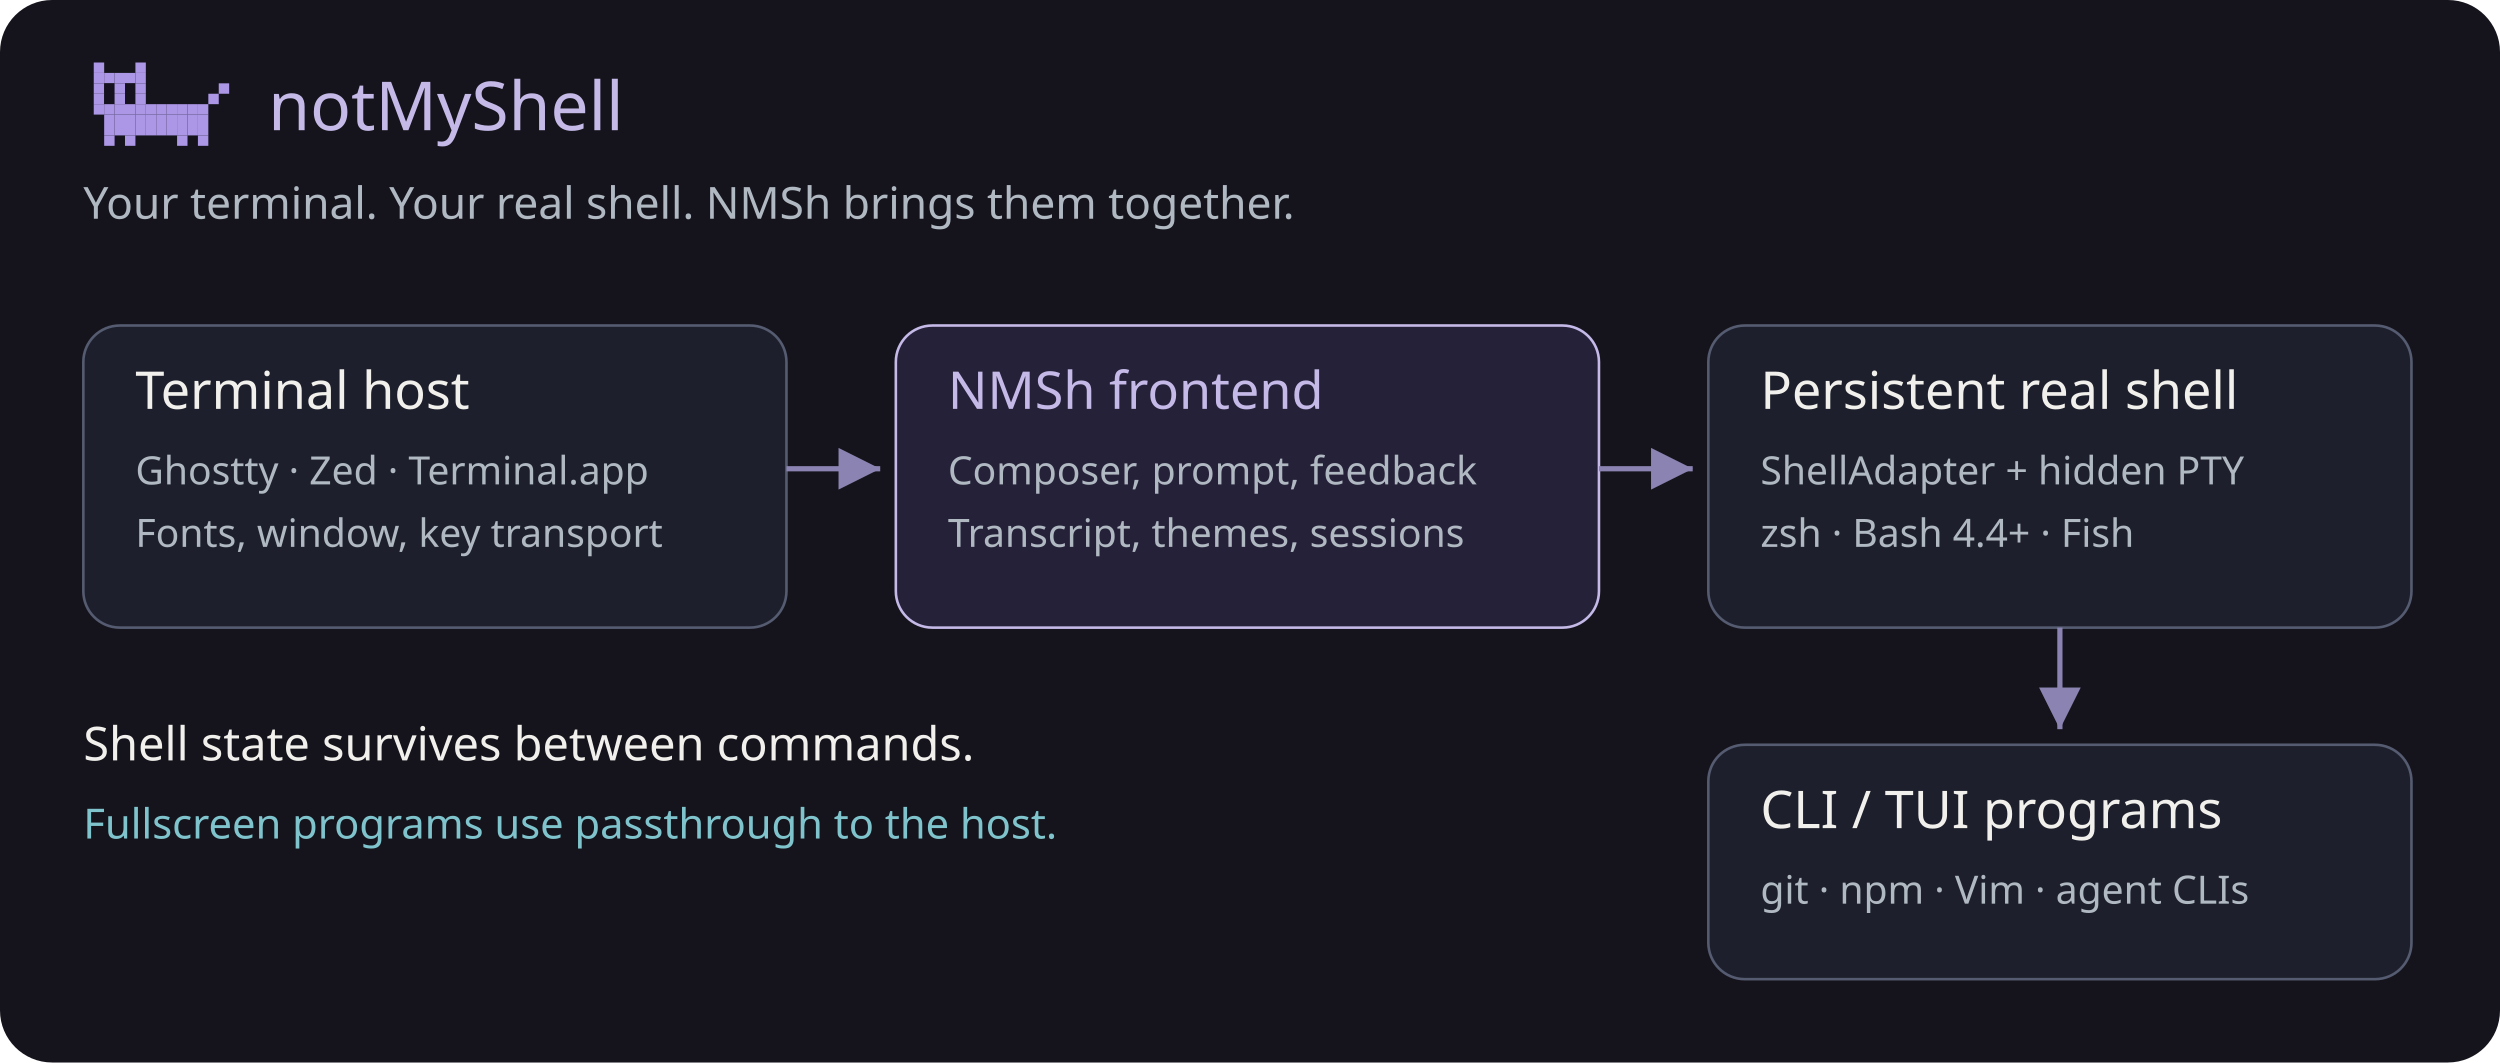
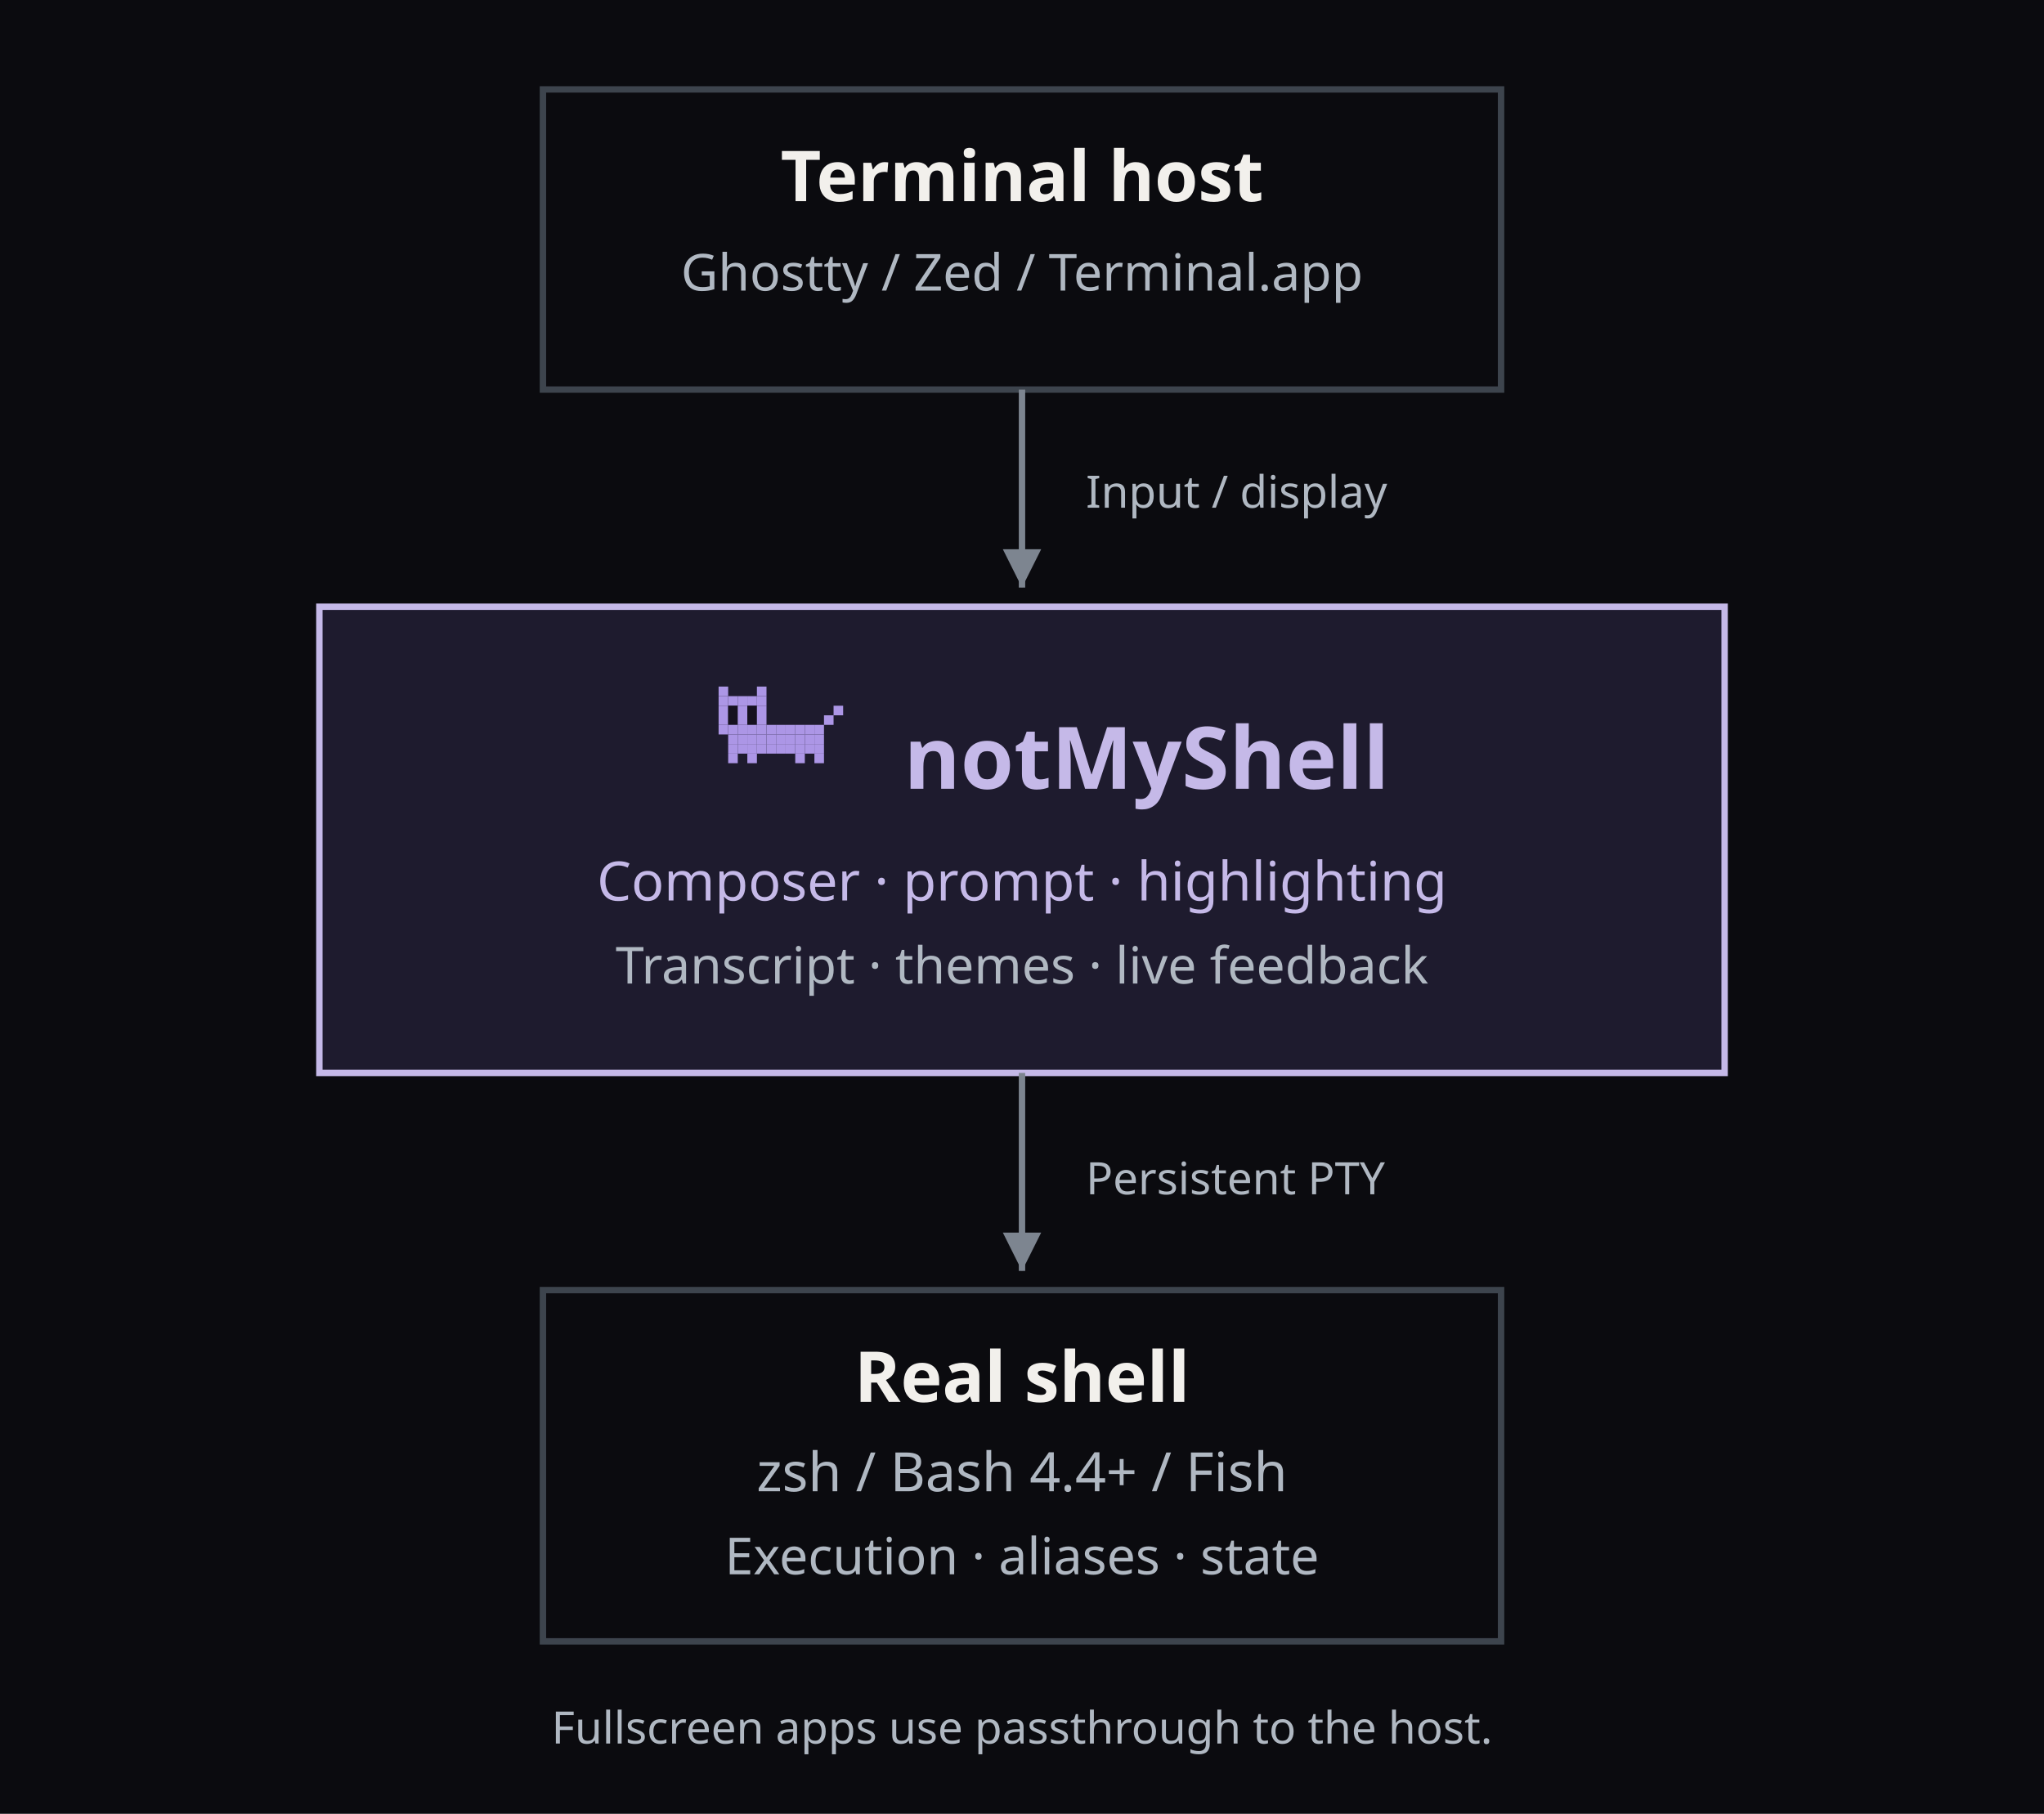
- <svg xmlns="http://www.w3.org/2000/svg" width="960" height="408" viewBox="0 0 960 408" role="img" aria-label="NMSh terminal stack">
+ <svg xmlns="http://www.w3.org/2000/svg" width="640" height="568" viewBox="0 0 640 568" role="img" aria-labelledby="title description">
  <defs>
-     <marker id="arrow" markerWidth="9" markerHeight="9" refX="8" refY="4" orient="auto">
-       <path d="M0 0 L8 4 L0 8" fill="#8b84b2" />
+     <marker id="arrow" markerWidth="7" markerHeight="7" refX="6" refY="3" orient="auto">
+       <path d="M0 0 L6 3 L0 6" fill="#7D8590" />
    </marker>
  </defs>
-   <rect width="960" height="408" rx="20" fill="#15141c" />
-   <g font-family="ui-sans-serif,system-ui,sans-serif">
-     <rect x="36" y="24" width="4" height="4" fill="#ac96e6" />
-     <rect x="52" y="24" width="4" height="4" fill="#ac96e6" />
-     <rect x="36" y="28" width="4" height="4" fill="#ac96e6" />
-     <rect x="40" y="28" width="4" height="4" fill="#ac96e6" />
-     <rect x="44" y="28" width="4" height="4" fill="#ac96e6" />
-     <rect x="48" y="28" width="4" height="4" fill="#ac96e6" />
-     <rect x="52" y="28" width="4" height="4" fill="#ac96e6" />
-     <rect x="36" y="32" width="4" height="4" fill="#ac96e6" />
-     <rect x="40" y="32" width="4" height="4" fill="#161220" />
-     <rect x="44" y="32" width="4" height="4" fill="#ac96e6" />
-     <rect x="48" y="32" width="4" height="4" fill="#161220" />
-     <rect x="52" y="32" width="4" height="4" fill="#ac96e6" />
-     <rect x="84" y="32" width="4" height="4" fill="#ac96e6" />
-     <rect x="36" y="36" width="4" height="4" fill="#ac96e6" />
-     <rect x="40" y="36" width="4" height="4" fill="#161220" />
-     <rect x="44" y="36" width="4" height="4" fill="#ac96e6" />
-     <rect x="48" y="36" width="4" height="4" fill="#161220" />
-     <rect x="52" y="36" width="4" height="4" fill="#ac96e6" />
-     <rect x="80" y="36" width="4" height="4" fill="#ac96e6" />
-     <rect x="36" y="40" width="4" height="4" fill="#ac96e6" />
-     <rect x="40" y="40" width="4" height="4" fill="#ac96e6" />
-     <rect x="44" y="40" width="4" height="4" fill="#ac96e6" />
-     <rect x="48" y="40" width="4" height="4" fill="#ac96e6" />
-     <rect x="52" y="40" width="4" height="4" fill="#ac96e6" />
-     <rect x="56" y="40" width="4" height="4" fill="#ac96e6" />
-     <rect x="60" y="40" width="4" height="4" fill="#ac96e6" />
-     <rect x="64" y="40" width="4" height="4" fill="#ac96e6" />
-     <rect x="68" y="40" width="4" height="4" fill="#ac96e6" />
-     <rect x="72" y="40" width="4" height="4" fill="#ac96e6" />
-     <rect x="76" y="40" width="4" height="4" fill="#ac96e6" />
-     <rect x="40" y="44" width="4" height="4" fill="#ac96e6" />
-     <rect x="44" y="44" width="4" height="4" fill="#ac96e6" />
-     <rect x="48" y="44" width="4" height="4" fill="#ac96e6" />
-     <rect x="52" y="44" width="4" height="4" fill="#ac96e6" />
-     <rect x="56" y="44" width="4" height="4" fill="#ac96e6" />
-     <rect x="60" y="44" width="4" height="4" fill="#ac96e6" />
-     <rect x="64" y="44" width="4" height="4" fill="#ac96e6" />
-     <rect x="68" y="44" width="4" height="4" fill="#ac96e6" />
-     <rect x="72" y="44" width="4" height="4" fill="#ac96e6" />
-     <rect x="76" y="44" width="4" height="4" fill="#ac96e6" />
-     <rect x="40" y="48" width="4" height="4" fill="#ac96e6" />
-     <rect x="44" y="48" width="4" height="4" fill="#ac96e6" />
-     <rect x="48" y="48" width="4" height="4" fill="#ac96e6" />
-     <rect x="52" y="48" width="4" height="4" fill="#ac96e6" />
-     <rect x="56" y="48" width="4" height="4" fill="#ac96e6" />
-     <rect x="60" y="48" width="4" height="4" fill="#ac96e6" />
-     <rect x="64" y="48" width="4" height="4" fill="#ac96e6" />
-     <rect x="68" y="48" width="4" height="4" fill="#ac96e6" />
-     <rect x="72" y="48" width="4" height="4" fill="#ac96e6" />
-     <rect x="76" y="48" width="4" height="4" fill="#ac96e6" />
-     <rect x="40" y="52" width="4" height="4" fill="#ac96e6" />
-     <rect x="48" y="52" width="4" height="4" fill="#ac96e6" />
-     <rect x="68" y="52" width="4" height="4" fill="#ac96e6" />
-     <rect x="76" y="52" width="4" height="4" fill="#ac96e6" />
-     <text x="103" y="50" fill="#c5b9e8" font-size="26">notMyShell</text>
-     <text x="32" y="84" fill="#b0b8c2" font-size="17">Your terminal. Your real shell. NMSh brings them together.</text>
-     <rect x="32" y="125" width="270" height="116" rx="14" fill="#1d202c" stroke="#555b70" />
-     <text x="52" y="157" fill="#f2f0ec" font-size="20">Terminal host</text>
-     <text x="52" y="186" fill="#b0b8c2" font-size="15">Ghostty · Zed · Terminal.app</text>
-     <text x="52" y="210" fill="#b0b8c2" font-size="15">Fonts, window, key transport</text>
-     <rect x="344" y="125" width="270" height="116" rx="14" fill="#252139" stroke="#c5b9e8" />
-     <text x="364" y="157" fill="#c5b9e8" font-size="20">NMSh frontend</text>
-     <text x="364" y="186" fill="#b0b8c2" font-size="15">Composer, prompt, feedback</text>
-     <text x="364" y="210" fill="#b0b8c2" font-size="15">Transcript, themes, sessions</text>
-     <rect x="656" y="125" width="270" height="116" rx="14" fill="#1d202c" stroke="#555b70" />
-     <text x="676" y="157" fill="#f2f0ec" font-size="20">Persistent real shell</text>
-     <text x="676" y="186" fill="#b0b8c2" font-size="15">ShellAdapter + hidden PTY</text>
-     <text x="676" y="210" fill="#b0b8c2" font-size="15">zsh · Bash 4.4+ · Fish</text>
-     <path d="M302 180 L338 180" fill="none" stroke="#8b84b2" stroke-width="2" marker-end="url(#arrow)" />
-     <path d="M614 180 L650 180" fill="none" stroke="#8b84b2" stroke-width="2" marker-end="url(#arrow)" />
-     <rect x="656" y="286" width="270" height="90" rx="14" fill="#1d202c" stroke="#555b70" />
-     <text x="676" y="318" fill="#f2f0ec" font-size="20">CLI / TUI programs</text>
-     <text x="676" y="347" fill="#b0b8c2" font-size="15">git · npm · Vim · agent CLIs</text>
-     <path d="M791 241 L791 280" fill="none" stroke="#8b84b2" stroke-width="2" marker-end="url(#arrow)" />
-     <text x="32" y="292" fill="#f2f0ec" font-size="18">Shell state survives between commands.</text>
-     <text x="32" y="322" fill="#7fc4cc" font-size="16">Fullscreen programs use passthrough to the host.</text>
+   <rect width="640" height="568" fill="#0B0B0F" />
+   <g font-family="ui-sans-serif, system-ui, sans-serif">
+     <rect x="170" y="28" width="300" height="94" fill="#0B0B0F" stroke="#3D444D" stroke-width="2" />
+     <text x="320" y="63" font-size="22" fill="#F2F0EC" text-anchor="middle" font-weight="600">Terminal host</text>
+     <text x="320" y="91" font-size="16" fill="#B0B8C2" text-anchor="middle">Ghostty / Zed / Terminal.app</text>
+     <path d="M320 122 L320 184" fill="none" stroke="#7D8590" stroke-width="2" marker-end="url(#arrow)" />
+     <text x="340" y="159" font-size="14" fill="#B0B8C2">Input / display</text>
+     <rect x="100" y="190" width="440" height="146" fill="#1E1B2E" stroke="#C5B9E8" stroke-width="2" />
+     <rect x="225" y="215" width="3" height="3" fill="#ac96e6" />
+     <rect x="237" y="215" width="3" height="3" fill="#ac96e6" />
+     <rect x="225" y="218" width="3" height="3" fill="#ac96e6" />
+     <rect x="228" y="218" width="3" height="3" fill="#ac96e6" />
+     <rect x="231" y="218" width="3" height="3" fill="#ac96e6" />
+     <rect x="234" y="218" width="3" height="3" fill="#ac96e6" />
+     <rect x="237" y="218" width="3" height="3" fill="#ac96e6" />
+     <rect x="225" y="221" width="3" height="3" fill="#ac96e6" />
+     <rect x="228" y="221" width="3" height="3" fill="#161220" />
+     <rect x="231" y="221" width="3" height="3" fill="#ac96e6" />
+     <rect x="234" y="221" width="3" height="3" fill="#161220" />
+     <rect x="237" y="221" width="3" height="3" fill="#ac96e6" />
+     <rect x="261" y="221" width="3" height="3" fill="#ac96e6" />
+     <rect x="225" y="224" width="3" height="3" fill="#ac96e6" />
+     <rect x="228" y="224" width="3" height="3" fill="#161220" />
+     <rect x="231" y="224" width="3" height="3" fill="#ac96e6" />
+     <rect x="234" y="224" width="3" height="3" fill="#161220" />
+     <rect x="237" y="224" width="3" height="3" fill="#ac96e6" />
+     <rect x="258" y="224" width="3" height="3" fill="#ac96e6" />
+     <rect x="225" y="227" width="3" height="3" fill="#ac96e6" />
+     <rect x="228" y="227" width="3" height="3" fill="#ac96e6" />
+     <rect x="231" y="227" width="3" height="3" fill="#ac96e6" />
+     <rect x="234" y="227" width="3" height="3" fill="#ac96e6" />
+     <rect x="237" y="227" width="3" height="3" fill="#ac96e6" />
+     <rect x="240" y="227" width="3" height="3" fill="#ac96e6" />
+     <rect x="243" y="227" width="3" height="3" fill="#ac96e6" />
+     <rect x="246" y="227" width="3" height="3" fill="#ac96e6" />
+     <rect x="249" y="227" width="3" height="3" fill="#ac96e6" />
+     <rect x="252" y="227" width="3" height="3" fill="#ac96e6" />
+     <rect x="255" y="227" width="3" height="3" fill="#ac96e6" />
+     <rect x="228" y="230" width="3" height="3" fill="#ac96e6" />
+     <rect x="231" y="230" width="3" height="3" fill="#ac96e6" />
+     <rect x="234" y="230" width="3" height="3" fill="#ac96e6" />
+     <rect x="237" y="230" width="3" height="3" fill="#ac96e6" />
+     <rect x="240" y="230" width="3" height="3" fill="#ac96e6" />
+     <rect x="243" y="230" width="3" height="3" fill="#ac96e6" />
+     <rect x="246" y="230" width="3" height="3" fill="#ac96e6" />
+     <rect x="249" y="230" width="3" height="3" fill="#ac96e6" />
+     <rect x="252" y="230" width="3" height="3" fill="#ac96e6" />
+     <rect x="255" y="230" width="3" height="3" fill="#ac96e6" />
+     <rect x="228" y="233" width="3" height="3" fill="#ac96e6" />
+     <rect x="231" y="233" width="3" height="3" fill="#ac96e6" />
+     <rect x="234" y="233" width="3" height="3" fill="#ac96e6" />
+     <rect x="237" y="233" width="3" height="3" fill="#ac96e6" />
+     <rect x="240" y="233" width="3" height="3" fill="#ac96e6" />
+     <rect x="243" y="233" width="3" height="3" fill="#ac96e6" />
+     <rect x="246" y="233" width="3" height="3" fill="#ac96e6" />
+     <rect x="249" y="233" width="3" height="3" fill="#ac96e6" />
+     <rect x="252" y="233" width="3" height="3" fill="#ac96e6" />
+     <rect x="255" y="233" width="3" height="3" fill="#ac96e6" />
+     <rect x="228" y="236" width="3" height="3" fill="#ac96e6" />
+     <rect x="234" y="236" width="3" height="3" fill="#ac96e6" />
+     <rect x="249" y="236" width="3" height="3" fill="#ac96e6" />
+     <rect x="255" y="236" width="3" height="3" fill="#ac96e6" />
+     <text x="283" y="247" font-size="27" fill="#C5B9E8" font-weight="600">notMyShell</text>
+     <text x="320" y="282" font-size="17" fill="#C5B9E8" text-anchor="middle">Composer · prompt · highlighting</text>
+     <text x="320" y="308" font-size="16" fill="#B0B8C2" text-anchor="middle">Transcript · themes · live feedback</text>
+     <path d="M320 336 L320 398" fill="none" stroke="#7D8590" stroke-width="2" marker-end="url(#arrow)" />
+     <text x="340" y="374" font-size="14" fill="#B0B8C2">Persistent PTY</text>
+     <rect x="170" y="404" width="300" height="110" fill="#0B0B0F" stroke="#3D444D" stroke-width="2" />
+     <text x="320" y="439" font-size="22" fill="#F2F0EC" text-anchor="middle" font-weight="600">Real shell</text>
+     <text x="320" y="467" font-size="17" fill="#B0B8C2" text-anchor="middle">zsh / Bash 4.4+ / Fish</text>
+     <text x="320" y="493" font-size="16" fill="#B0B8C2" text-anchor="middle">Execution · aliases · state</text>
+     <text x="320" y="546" font-size="14" fill="#B0B8C2" text-anchor="middle">Fullscreen apps use passthrough to the host.</text>
  </g>
</svg>
